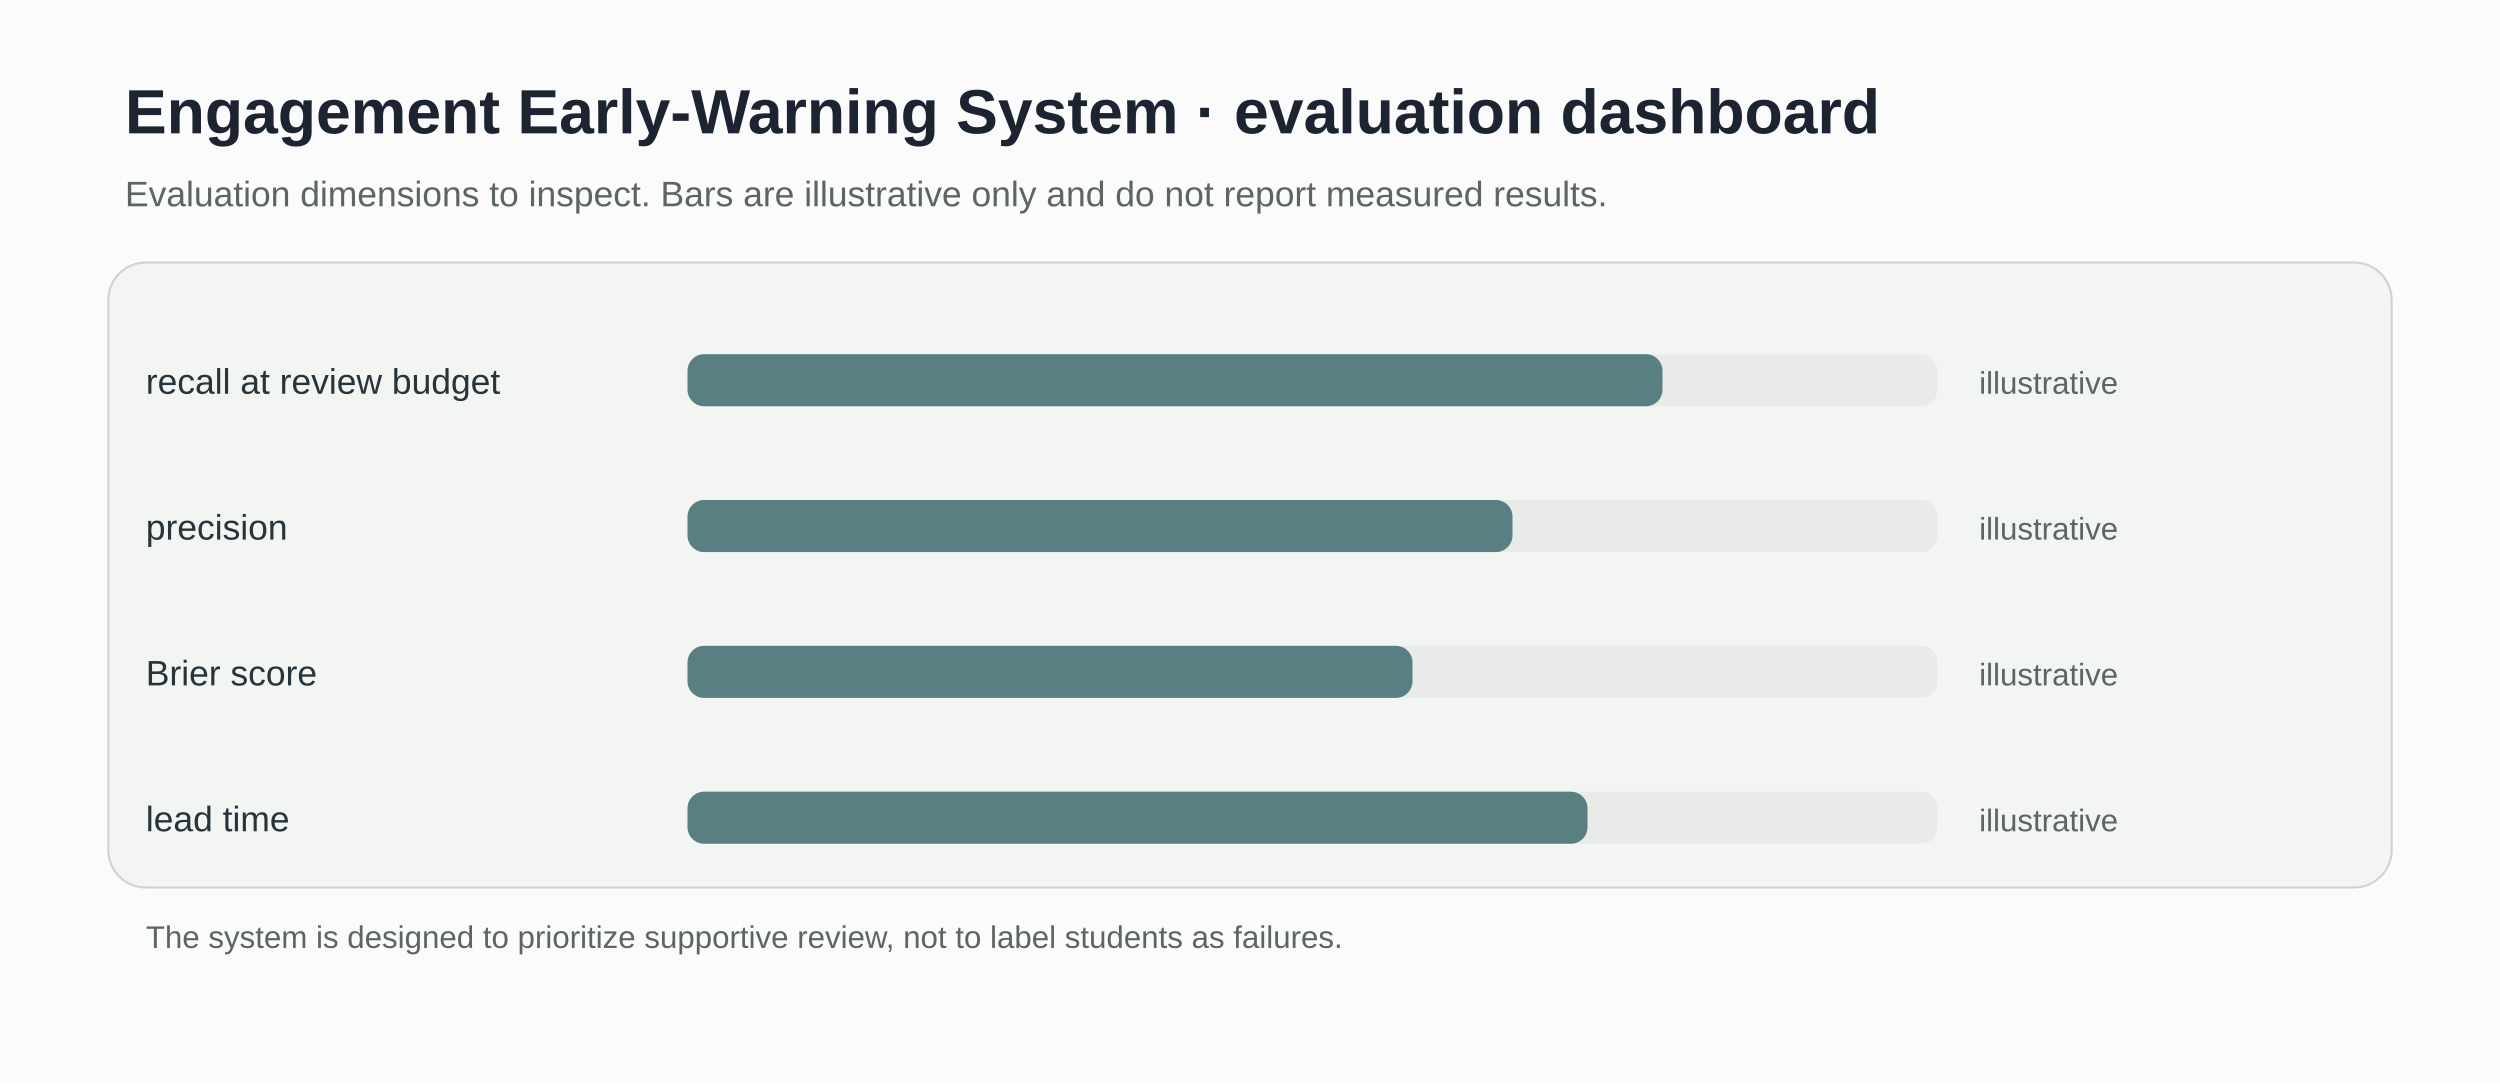
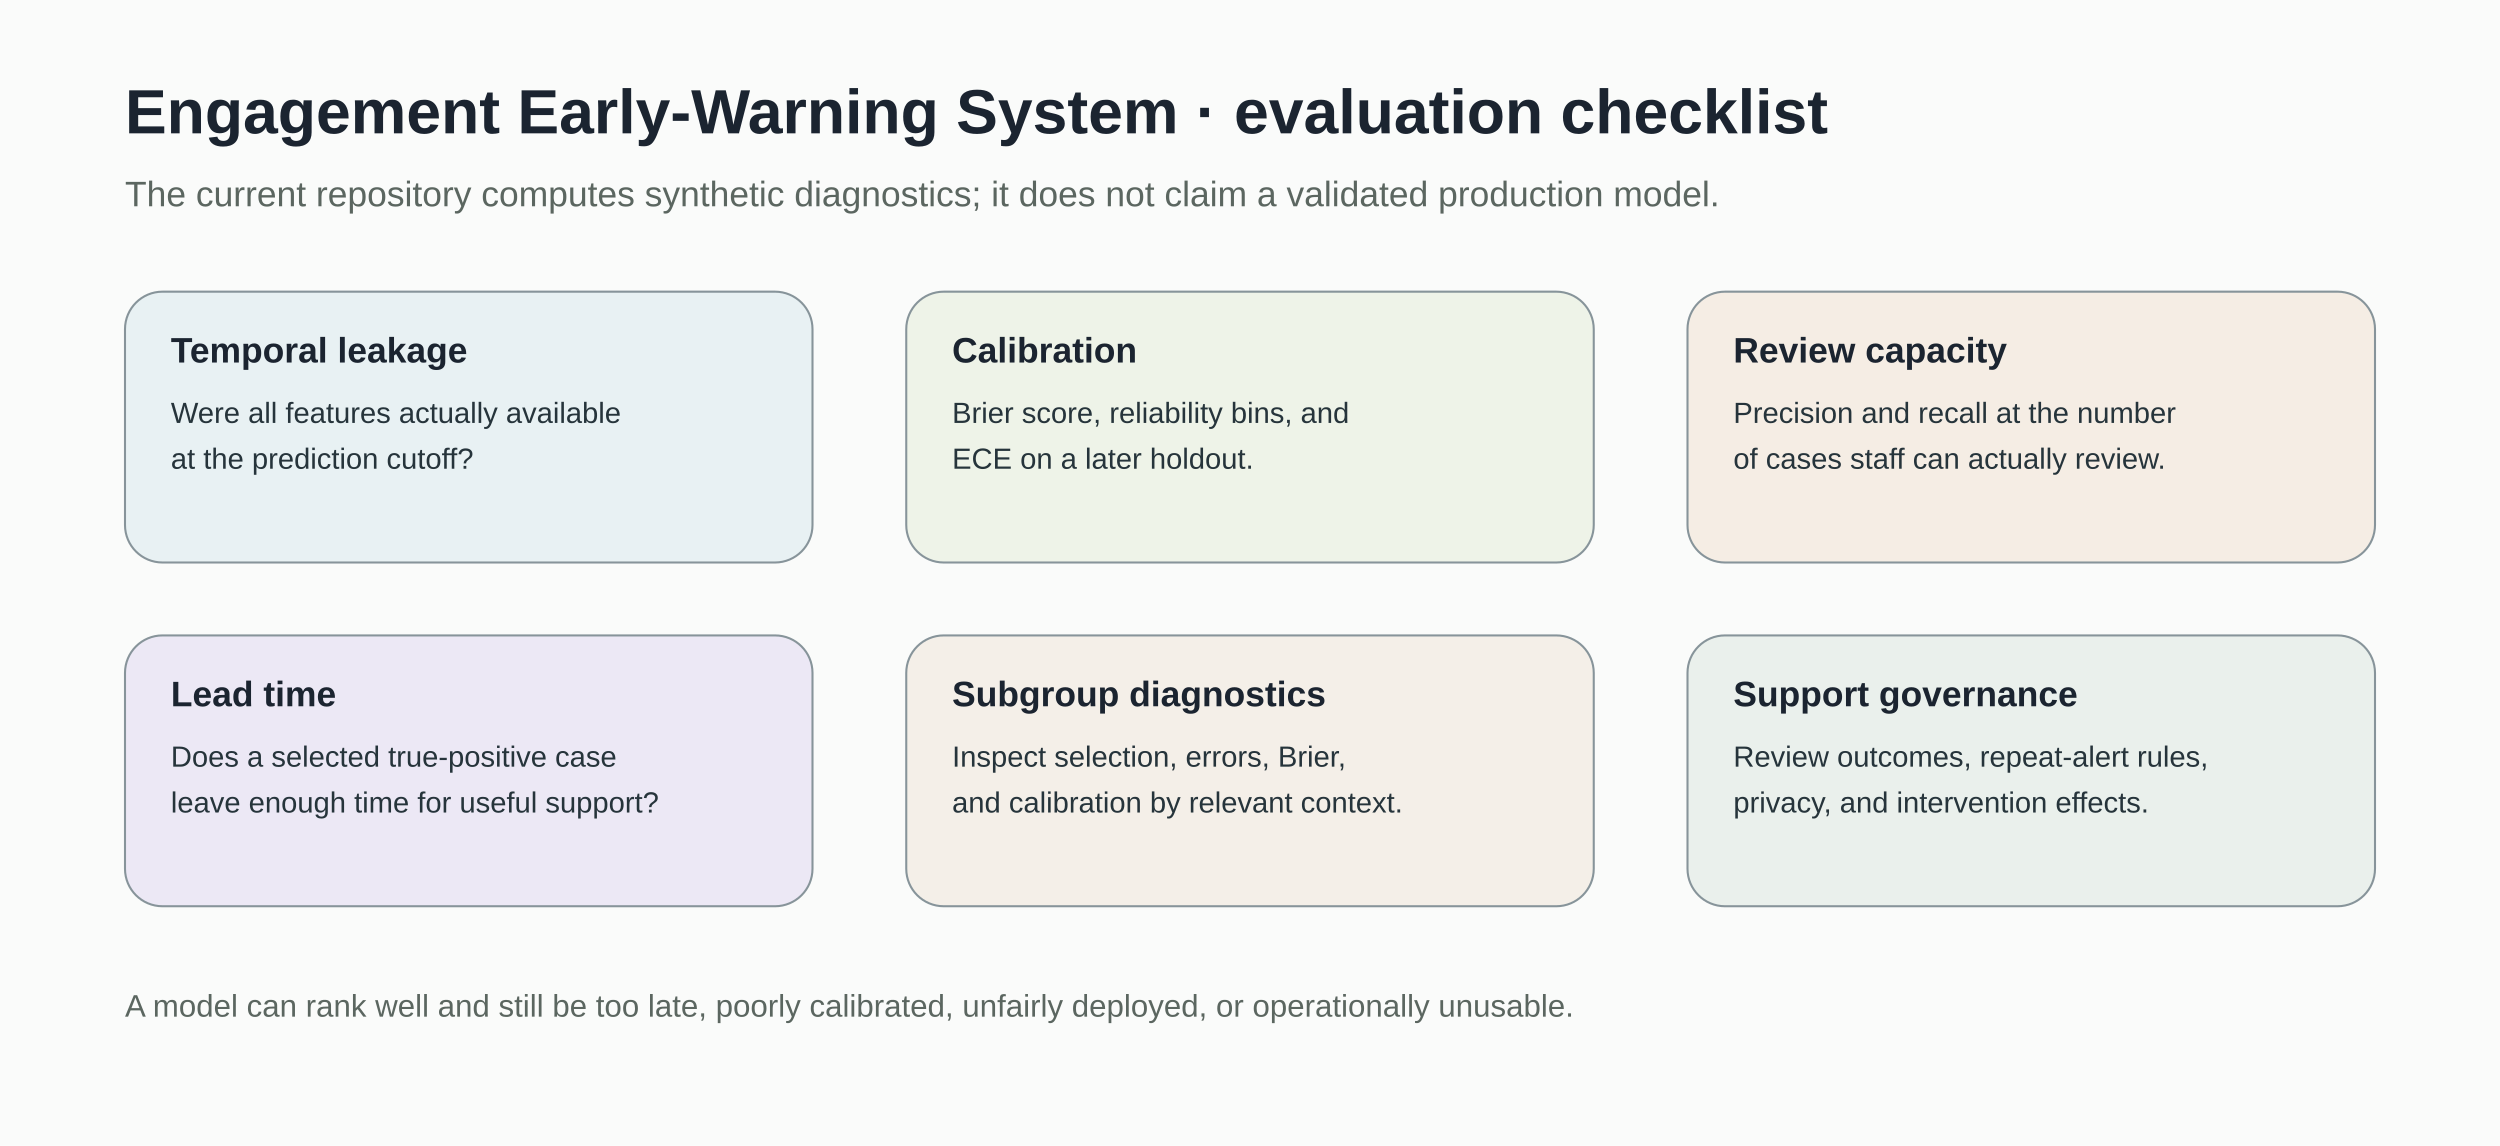
- <svg xmlns="http://www.w3.org/2000/svg" width="1200" height="520" viewBox="0 0 1200 520">
+ <svg xmlns="http://www.w3.org/2000/svg" width="1200" height="550" viewBox="0 0 1200 550" role="img" aria-labelledby="title desc">
  <rect width="100%" height="100%" fill="#FAFBFA" />
-   <text x="60" y="64" font-family="Arial, sans-serif" font-size="30" font-weight="700" fill="#1B2430">Engagement Early-Warning System · evaluation dashboard</text>
-   <text x="60" y="99" font-family="Arial, sans-serif" font-size="17" fill="#5B6660">Evaluation dimensions to inspect. Bars are illustrative only and do not report measured results.</text>
-   <rect x="52" y="126" width="1096" height="300" rx="18" fill="#F3F5F3" stroke="#CDD3CF" />
-   <text x="70" y="189" font-family="Arial, sans-serif" font-size="17" fill="#26343B">recall at review budget</text>
-   <rect x="330" y="170" width="600" height="25" rx="8" fill="#E8EBE8" />
-   <rect x="330" y="170" width="468" height="25" rx="8" fill="#5A7F82" />
-   <text x="950" y="189" font-family="Arial, sans-serif" font-size="15" fill="#5B6660">illustrative</text>
-   <text x="70" y="259" font-family="Arial, sans-serif" font-size="17" fill="#26343B">precision</text>
-   <rect x="330" y="240" width="600" height="25" rx="8" fill="#E8EBE8" />
-   <rect x="330" y="240" width="396" height="25" rx="8" fill="#5A7F82" />
-   <text x="950" y="259" font-family="Arial, sans-serif" font-size="15" fill="#5B6660">illustrative</text>
-   <text x="70" y="329" font-family="Arial, sans-serif" font-size="17" fill="#26343B">Brier score</text>
-   <rect x="330" y="310" width="600" height="25" rx="8" fill="#E8EBE8" />
-   <rect x="330" y="310" width="348" height="25" rx="8" fill="#5A7F82" />
-   <text x="950" y="329" font-family="Arial, sans-serif" font-size="15" fill="#5B6660">illustrative</text>
-   <text x="70" y="399" font-family="Arial, sans-serif" font-size="17" fill="#26343B">lead time</text>
-   <rect x="330" y="380" width="600" height="25" rx="8" fill="#E8EBE8" />
-   <rect x="330" y="380" width="432" height="25" rx="8" fill="#5A7F82" />
-   <text x="950" y="399" font-family="Arial, sans-serif" font-size="15" fill="#5B6660">illustrative</text>
-   <text x="70" y="455" font-family="Arial, sans-serif" font-size="15" fill="#5B6660">The system is designed to prioritize supportive review, not to label students as failures.</text>
+   <text x="60" y="64" font-family="Arial, sans-serif" font-size="30" font-weight="700" fill="#1B2430">Engagement Early-Warning System · evaluation checklist</text>
+   <text x="60" y="99" font-family="Arial, sans-serif" font-size="17" fill="#5B6660">The current repository computes synthetic diagnostics; it does not claim a validated production model.</text>
+   <rect x="60" y="140" width="330" height="130" rx="18" fill="#E8F1F3" stroke="#87949A" />
+   <text x="82" y="174" font-family="Arial" font-size="17" font-weight="700" fill="#1B2430">Temporal leakage</text>
+   <text x="82" y="203" font-family="Arial" font-size="14" fill="#26343B">Were all features actually available</text>
+   <text x="82" y="225" font-family="Arial" font-size="14" fill="#26343B">at the prediction cutoff?</text>
+   <rect x="435" y="140" width="330" height="130" rx="18" fill="#EEF3E8" stroke="#87949A" />
+   <text x="457" y="174" font-family="Arial" font-size="17" font-weight="700" fill="#1B2430">Calibration</text>
+   <text x="457" y="203" font-family="Arial" font-size="14" fill="#26343B">Brier score, reliability bins, and</text>
+   <text x="457" y="225" font-family="Arial" font-size="14" fill="#26343B">ECE on a later holdout.</text>
+   <rect x="810" y="140" width="330" height="130" rx="18" fill="#F5EDE4" stroke="#87949A" />
+   <text x="832" y="174" font-family="Arial" font-size="17" font-weight="700" fill="#1B2430">Review capacity</text>
+   <text x="832" y="203" font-family="Arial" font-size="14" fill="#26343B">Precision and recall at the number</text>
+   <text x="832" y="225" font-family="Arial" font-size="14" fill="#26343B">of cases staff can actually review.</text>
+   <rect x="60" y="305" width="330" height="130" rx="18" fill="#ECE8F5" stroke="#87949A" />
+   <text x="82" y="339" font-family="Arial" font-size="17" font-weight="700" fill="#1B2430">Lead time</text>
+   <text x="82" y="368" font-family="Arial" font-size="14" fill="#26343B">Does a selected true-positive case</text>
+   <text x="82" y="390" font-family="Arial" font-size="14" fill="#26343B">leave enough time for useful support?</text>
+   <rect x="435" y="305" width="330" height="130" rx="18" fill="#F4EFE8" stroke="#87949A" />
+   <text x="457" y="339" font-family="Arial" font-size="17" font-weight="700" fill="#1B2430">Subgroup diagnostics</text>
+   <text x="457" y="368" font-family="Arial" font-size="14" fill="#26343B">Inspect selection, errors, Brier,</text>
+   <text x="457" y="390" font-family="Arial" font-size="14" fill="#26343B">and calibration by relevant context.</text>
+   <rect x="810" y="305" width="330" height="130" rx="18" fill="#EAF0EC" stroke="#87949A" />
+   <text x="832" y="339" font-family="Arial" font-size="17" font-weight="700" fill="#1B2430">Support governance</text>
+   <text x="832" y="368" font-family="Arial" font-size="14" fill="#26343B">Review outcomes, repeat-alert rules,</text>
+   <text x="832" y="390" font-family="Arial" font-size="14" fill="#26343B">privacy, and intervention effects.</text>
+   <text x="60" y="488" font-family="Arial" font-size="15" fill="#5B6660">A model can rank well and still be too late, poorly calibrated, unfairly deployed, or operationally unusable.</text>
</svg>
